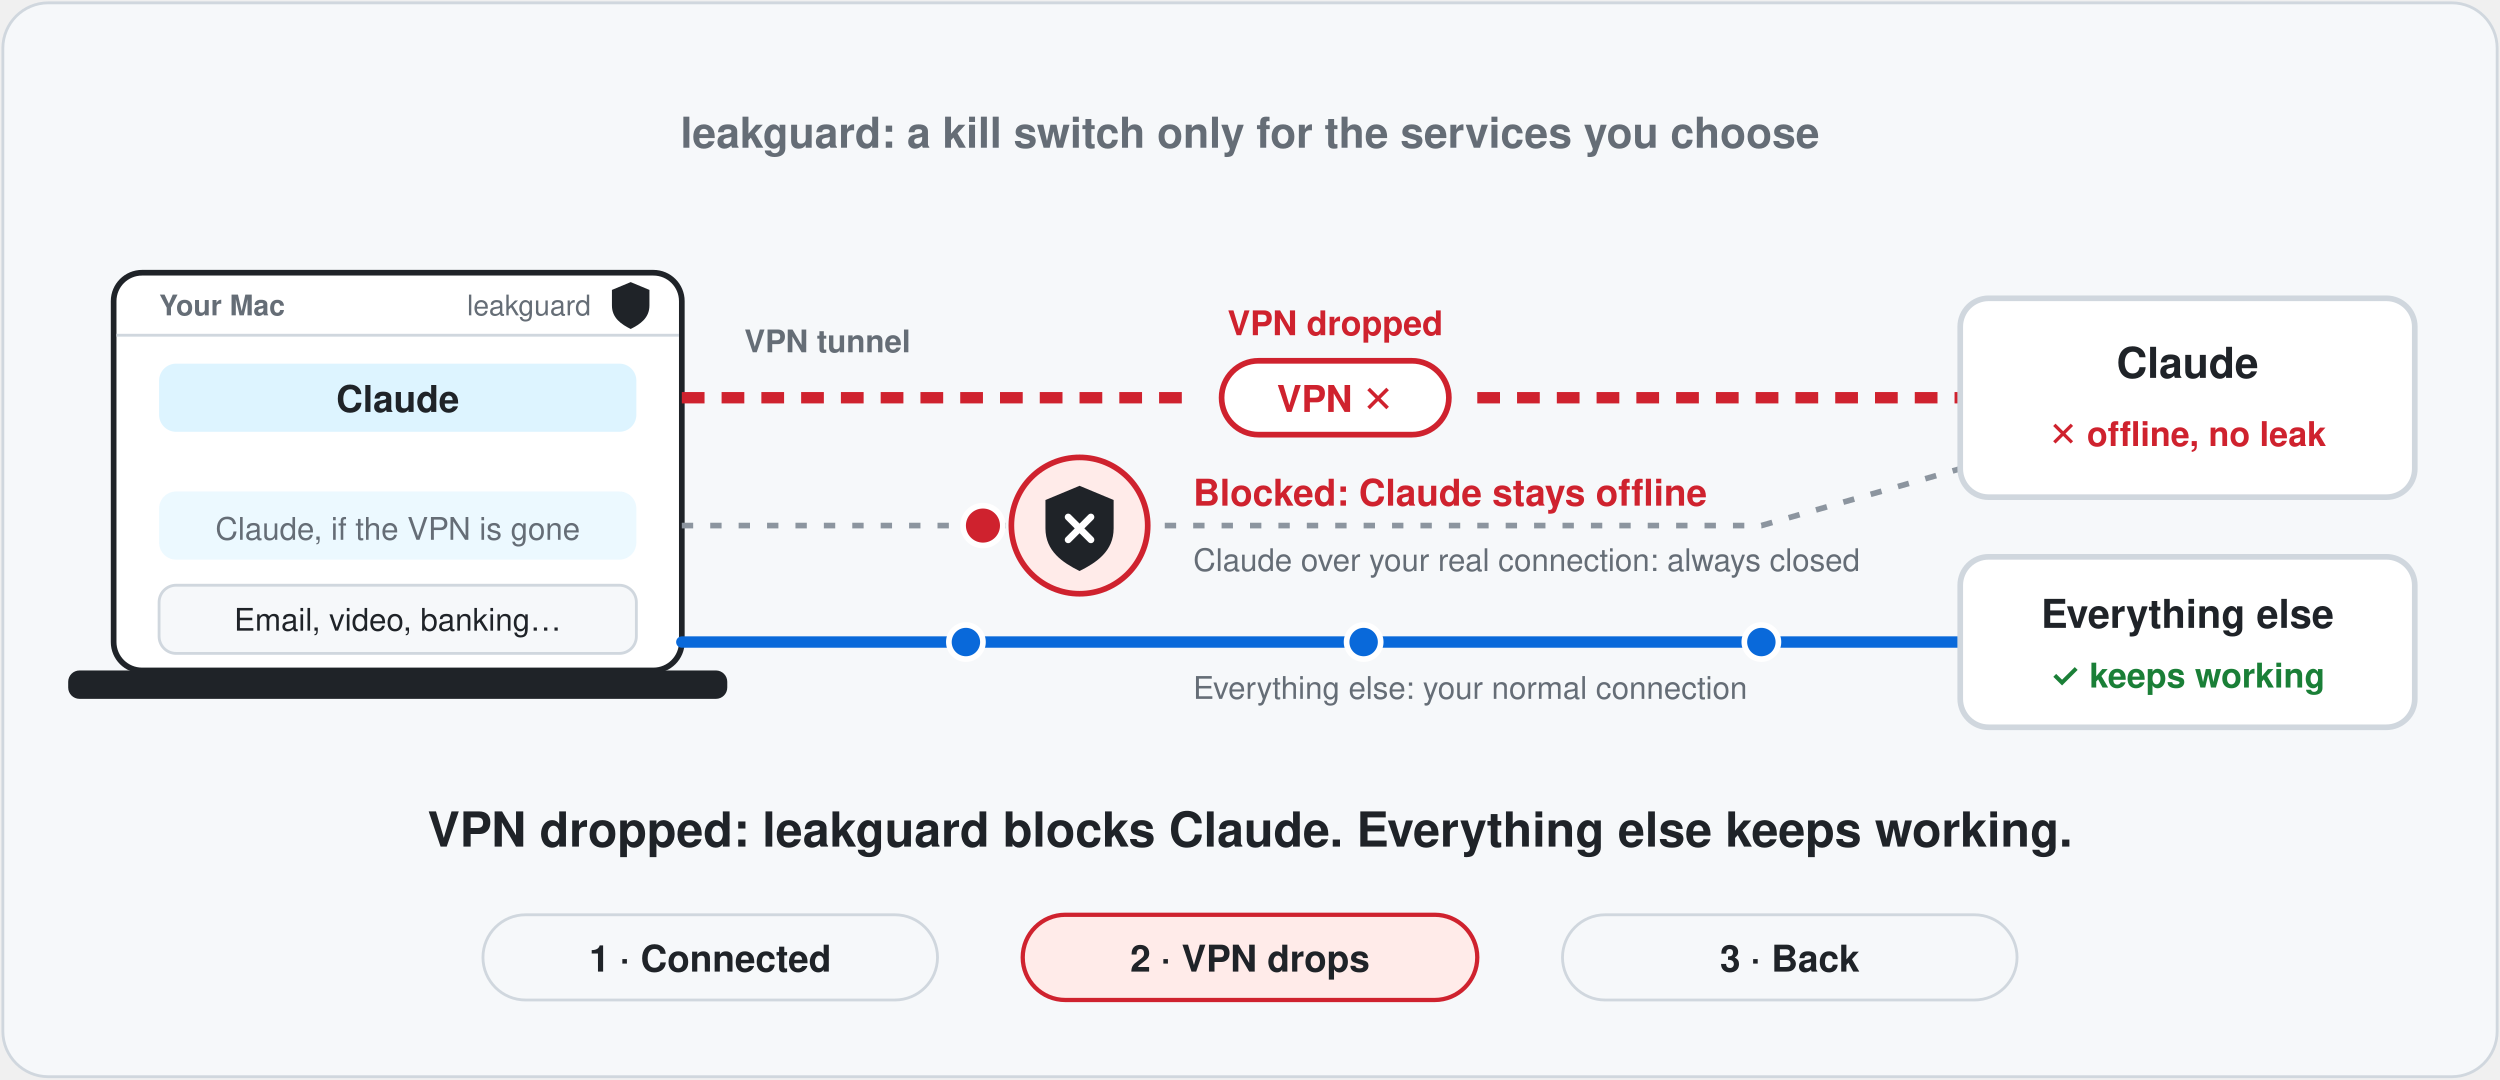
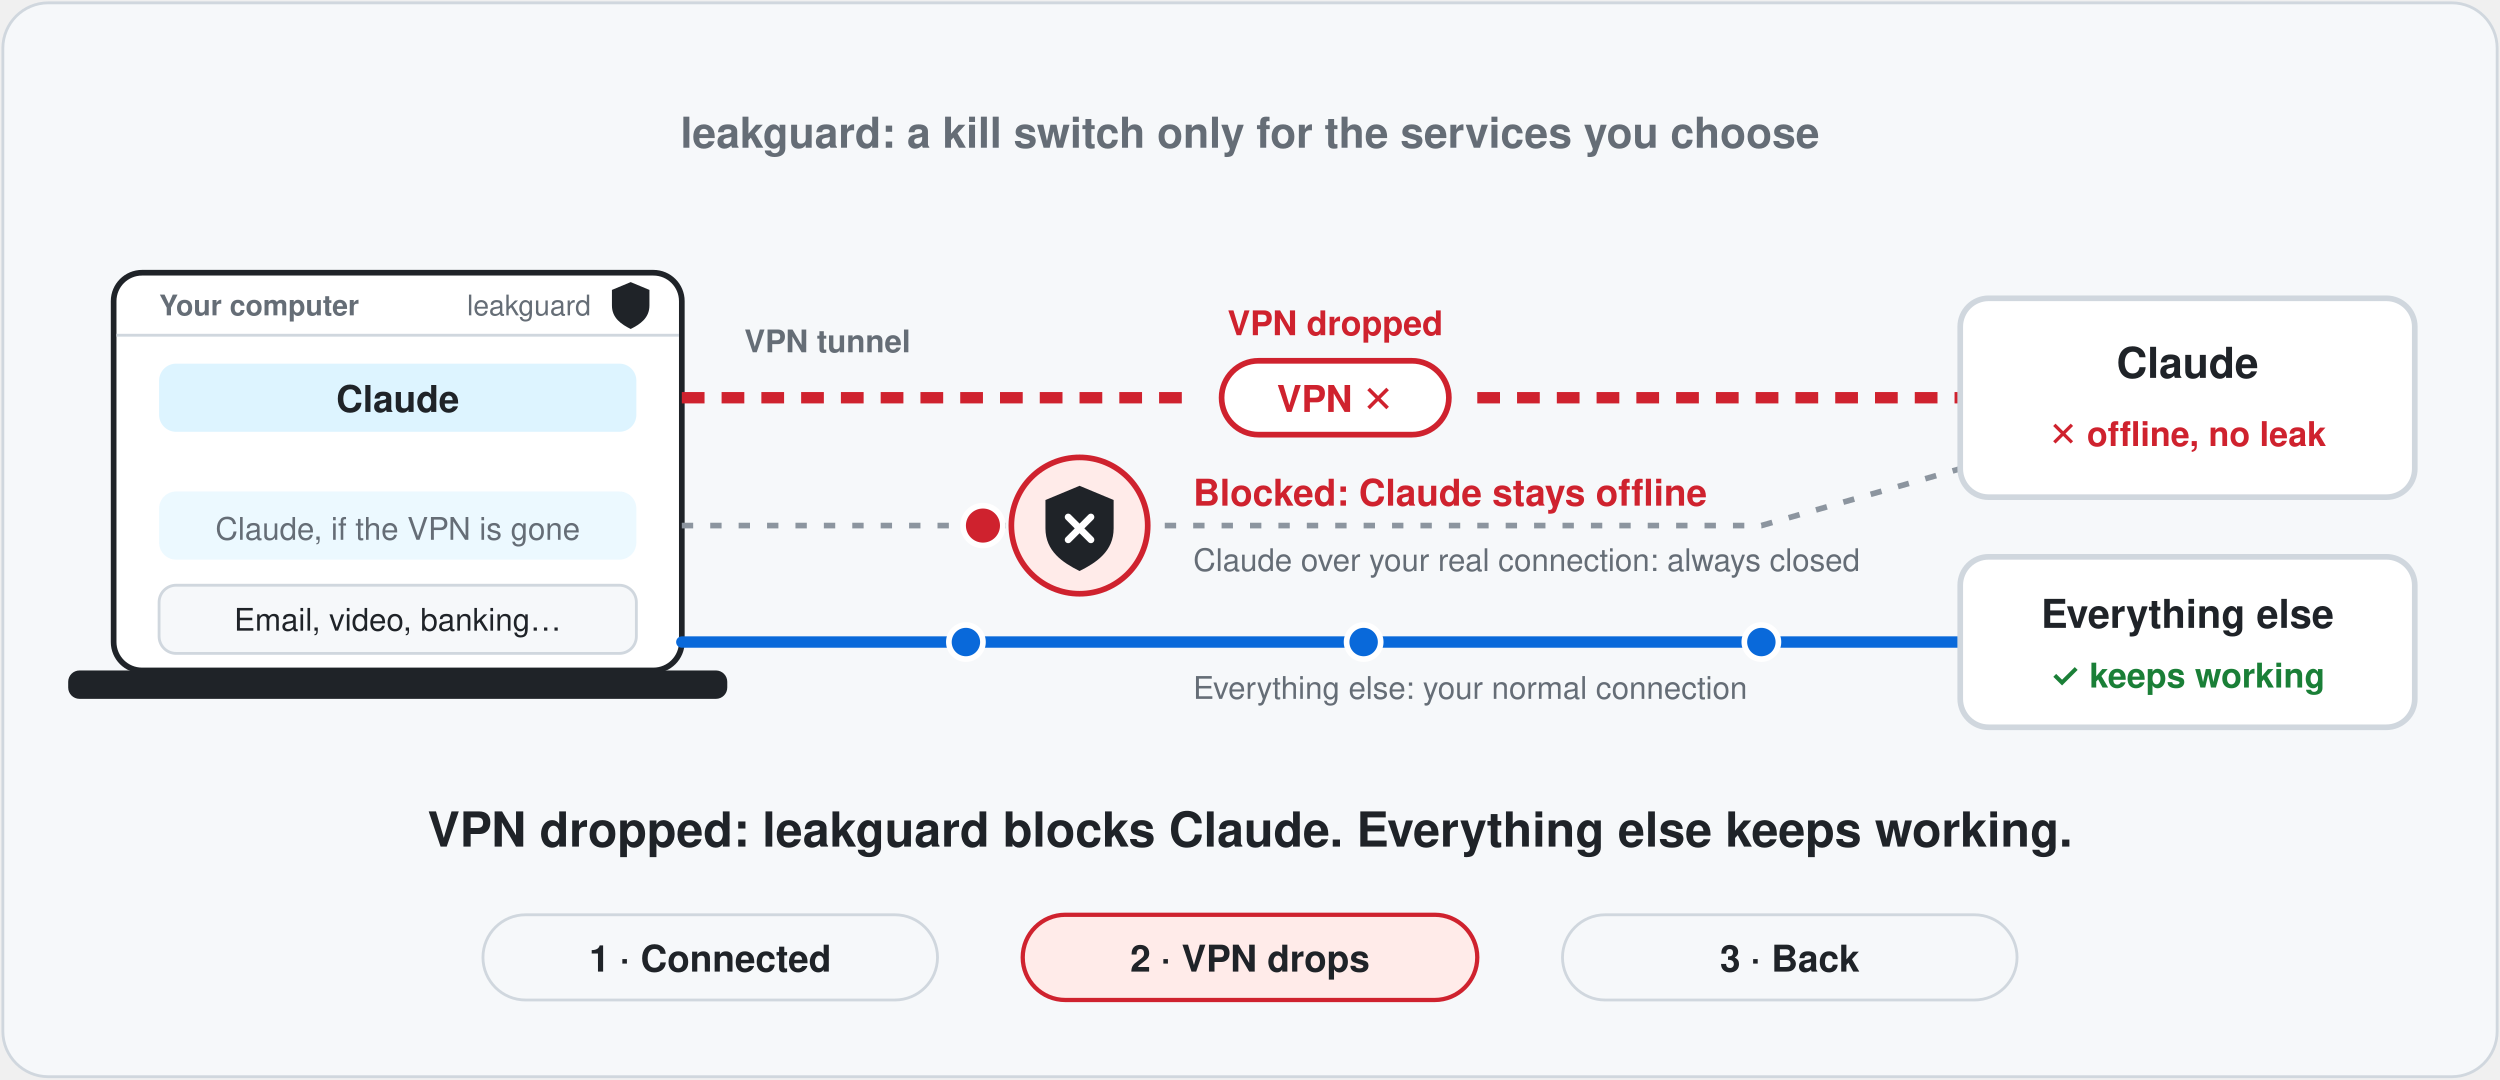
<svg xmlns="http://www.w3.org/2000/svg" viewBox="0 0 880 380" width="880" height="380" role="img" aria-labelledby="t d" font-family="-apple-system, BlinkMacSystemFont, 'Segoe UI', Helvetica, Arial, sans-serif">
  <style>
.pa{opacity:0;animation:pa 10s infinite}
.pb{opacity:1;animation:pb 10s infinite}
.pc{opacity:0;animation:pc 10s infinite}
.ok{opacity:0;animation:ok 10s infinite}
.ca{opacity:0;animation:ca 10s linear infinite}
.cc{opacity:0;animation:cc 10s linear infinite}
.cb{opacity:1;transform:translateX(96px);animation:cb 10s linear infinite}
.f{animation:f 2.5s linear infinite}
.f1{transform:translateX(90px)}.f2{transform:translateX(230px);animation-delay:-.83s}.f3{transform:translateX(370px);animation-delay:-1.66s}
@keyframes pa{0%,29%{opacity:1}31%,100%{opacity:0}}
@keyframes pb{0%,30%{opacity:0}32%,68%{opacity:1}70%,100%{opacity:0}}
@keyframes pc{0%,69%{opacity:0}71%,100%{opacity:1}}
@keyframes ok{0%,29%{opacity:1}31%,69%{opacity:0}71%,100%{opacity:1}}
@keyframes ca{0%{opacity:0;transform:translateX(0)}3%{opacity:1;transform:translateX(0)}24%{opacity:1;transform:translateX(430px)}26%,100%{opacity:0;transform:translateX(430px)}}
@keyframes cc{0%,72%{opacity:0;transform:translateX(0)}74%{opacity:1;transform:translateX(0)}95%{opacity:1;transform:translateX(430px)}97%,100%{opacity:0;transform:translateX(430px)}}
@keyframes cb{0%,33%{opacity:0;transform:translateX(0)}35%{opacity:1;transform:translateX(0)}43%{opacity:1;transform:translateX(96px)}47%{opacity:0;transform:translateX(96px)}49%{opacity:0;transform:translateX(0)}51%{opacity:1;transform:translateX(0)}59%{opacity:1;transform:translateX(96px)}63%,100%{opacity:0;transform:translateX(96px)}}
@keyframes f{0%{opacity:0;transform:translateX(0)}8%,92%{opacity:1}100%{opacity:0;transform:translateX(430px)}}
@media (prefers-reduced-motion: reduce){*{animation:none!important}}</style>
  <rect x="1" y="1" width="878" height="378" rx="16" fill="#f6f8fa" stroke="#d0d7de" />
  <text x="440" y="52" font-size="15" fill="#656d76" font-weight="600" text-anchor="middle">leakguard: a kill switch only for the services you choose</text>
  <rect x="40" y="96" width="200" height="140" rx="10" fill="#ffffff" stroke="#1f2328" stroke-width="2" />
  <line x1="41" y1="118" x2="239" y2="118" stroke="#d0d7de" />
  <g transform="translate(222 107) scale(.55)">
    <path d="M0,-14 L12,-9 V1 C12,9 6,13 0,16 C-6,13 -12,9 -12,1 V-9 Z" fill="#1f2328" />
  </g>
  <text x="208" y="111" font-size="10" fill="#656d76" text-anchor="end">leakguard</text>
-   <text x="56" y="111" font-size="10" fill="#656d76" font-weight="600">Your Mac</text>
+   <text x="56" y="111" font-size="10" fill="#656d76" font-weight="600">Your computer</text>
  <rect x="56" y="128" width="168" height="24" rx="6" fill="#ddf4ff" />
  <text x="140" y="145" font-size="13" fill="#1f2328" font-weight="600" text-anchor="middle">Claude</text>
  <rect x="56" y="173" width="168" height="24" rx="6" fill="#ddf4ff" opacity=".55" />
  <text x="140" y="190" font-size="11" fill="#656d76" text-anchor="middle">Claude, if the VPN is gone</text>
  <rect x="56" y="206" width="168" height="24" rx="6" fill="#f6f8fa" stroke="#d0d7de" />
  <text x="140" y="222" font-size="11" fill="#1f2328" text-anchor="middle">Email, video, banking…</text>
  <rect x="24" y="236" width="232" height="10" rx="4" fill="#1f2328" />
  <text x="262" y="124" font-size="11" fill="#656d76" font-weight="600">VPN tunnel</text>
  <g class="ok">
    <line x1="240" y1="140" x2="690" y2="140" stroke="#1a7f37" stroke-width="6" stroke-linecap="round" />
    <rect x="430" y="127" width="80" height="26" rx="13" fill="#1a7f37" />
    <text x="470" y="145" font-size="13" fill="#ffffff" font-weight="700" text-anchor="middle">VPN ✓</text>
  </g>
  <g class="pb">
    <line x1="240" y1="140" x2="420" y2="140" stroke="#cf222e" stroke-width="4" stroke-dasharray="8 6" />
    <line x1="520" y1="140" x2="690" y2="140" stroke="#cf222e" stroke-width="4" stroke-dasharray="8 6" />
    <rect x="430" y="127" width="80" height="26" rx="13" fill="#ffffff" stroke="#cf222e" stroke-width="2" />
    <text x="470" y="145" font-size="13" fill="#cf222e" font-weight="700" text-anchor="middle">VPN ✕</text>
    <text x="470" y="118" font-size="12" fill="#cf222e" font-weight="700" text-anchor="middle">VPN dropped</text>
  </g>
  <circle class="ca" cx="250" cy="140" r="7" fill="#1a7f37" stroke="#ffffff" stroke-width="2" />
  <circle class="cc" cx="250" cy="140" r="7" fill="#1a7f37" stroke="#ffffff" stroke-width="2" />
  <path d="M240 185 H620 L690 165" fill="none" stroke="#8c959f" stroke-width="2" stroke-dasharray="4 6" />
  <text x="420" y="201" font-size="11" fill="#656d76">Claude over your real connection: always closed</text>
  <g class="pb">
    <circle cx="380" cy="185" r="24" fill="#ffebe9" stroke="#cf222e" stroke-width="2" />
    <text x="420" y="178" font-size="13" fill="#cf222e" font-weight="700">Blocked: Claude stays offline</text>
  </g>
  <g transform="translate(380 185)">
    <path d="M0,-14 L12,-9 V1 C12,9 6,13 0,16 C-6,13 -12,9 -12,1 V-9 Z" fill="#1f2328" />
    <path d="M-4,-3 L4,5 M4,-3 L-4,5" stroke="#ffffff" stroke-width="2.4" stroke-linecap="round" />
  </g>
  <circle class="cb" cx="250" cy="185" r="7" fill="#cf222e" stroke="#ffffff" stroke-width="2" />
  <line x1="240" y1="226" x2="690" y2="226" stroke="#0969da" stroke-width="4" stroke-linecap="round" />
  <text x="420" y="246" font-size="11" fill="#656d76">Everything else: your normal connection</text>
  <circle class="f f1" cx="250" cy="226" r="6" fill="#0969da" stroke="#ffffff" stroke-width="2" />
  <circle class="f f2" cx="250" cy="226" r="6" fill="#0969da" stroke="#ffffff" stroke-width="2" />
  <circle class="f f3" cx="250" cy="226" r="6" fill="#0969da" stroke="#ffffff" stroke-width="2" />
  <rect x="690" y="105" width="160" height="70" rx="10" fill="#ffffff" stroke="#d0d7de" stroke-width="2" />
  <text x="770" y="133" font-size="15" fill="#1f2328" font-weight="700" text-anchor="middle">Claude</text>
  <g class="ok">
    <text x="770" y="157" font-size="12" fill="#1a7f37" font-weight="600" text-anchor="middle">✓ works, via the VPN</text>
  </g>
  <g class="pb">
    <text x="770" y="157" font-size="12" fill="#cf222e" font-weight="600" text-anchor="middle">✕ offline, no leak</text>
  </g>
  <rect x="690" y="196" width="160" height="60" rx="10" fill="#ffffff" stroke="#d0d7de" stroke-width="2" />
  <text x="770" y="221" font-size="14" fill="#1f2328" font-weight="700" text-anchor="middle">Everything else</text>
  <text x="770" y="242" font-size="12" fill="#1a7f37" font-weight="600" text-anchor="middle">✓ keeps working</text>
  <g class="pa">
    <text x="440" y="298" font-size="17" fill="#1f2328" font-weight="600" text-anchor="middle">VPN connected: Claude goes through the VPN.</text>
  </g>
  <g class="pb">
    <text x="440" y="298" font-size="17" fill="#1f2328" font-weight="600" text-anchor="middle">VPN dropped: leakguard blocks Claude. Everything else keeps working.</text>
  </g>
  <g class="pc">
    <text x="440" y="298" font-size="17" fill="#1f2328" font-weight="600" text-anchor="middle">VPN back: Claude works again, through the VPN.</text>
  </g>
  <rect x="170" y="322" width="160" height="30" rx="15" fill="none" stroke="#d0d7de" />
  <rect class="pa" x="170" y="322" width="160" height="30" rx="15" fill="#dafbe1" stroke="#1a7f37" stroke-width="1.5" />
  <text x="250" y="342" font-size="13" fill="#1f2328" font-weight="600" text-anchor="middle">1 · Connected</text>
  <rect x="360" y="322" width="160" height="30" rx="15" fill="none" stroke="#d0d7de" />
  <rect class="pb" x="360" y="322" width="160" height="30" rx="15" fill="#ffebe9" stroke="#cf222e" stroke-width="1.5" />
  <text x="440" y="342" font-size="13" fill="#1f2328" font-weight="600" text-anchor="middle">2 · VPN drops</text>
  <rect x="550" y="322" width="160" height="30" rx="15" fill="none" stroke="#d0d7de" />
  <rect class="pc" x="550" y="322" width="160" height="30" rx="15" fill="#dafbe1" stroke="#1a7f37" stroke-width="1.5" />
  <text x="630" y="342" font-size="13" fill="#1f2328" font-weight="600" text-anchor="middle">3 · Back</text>
</svg>
